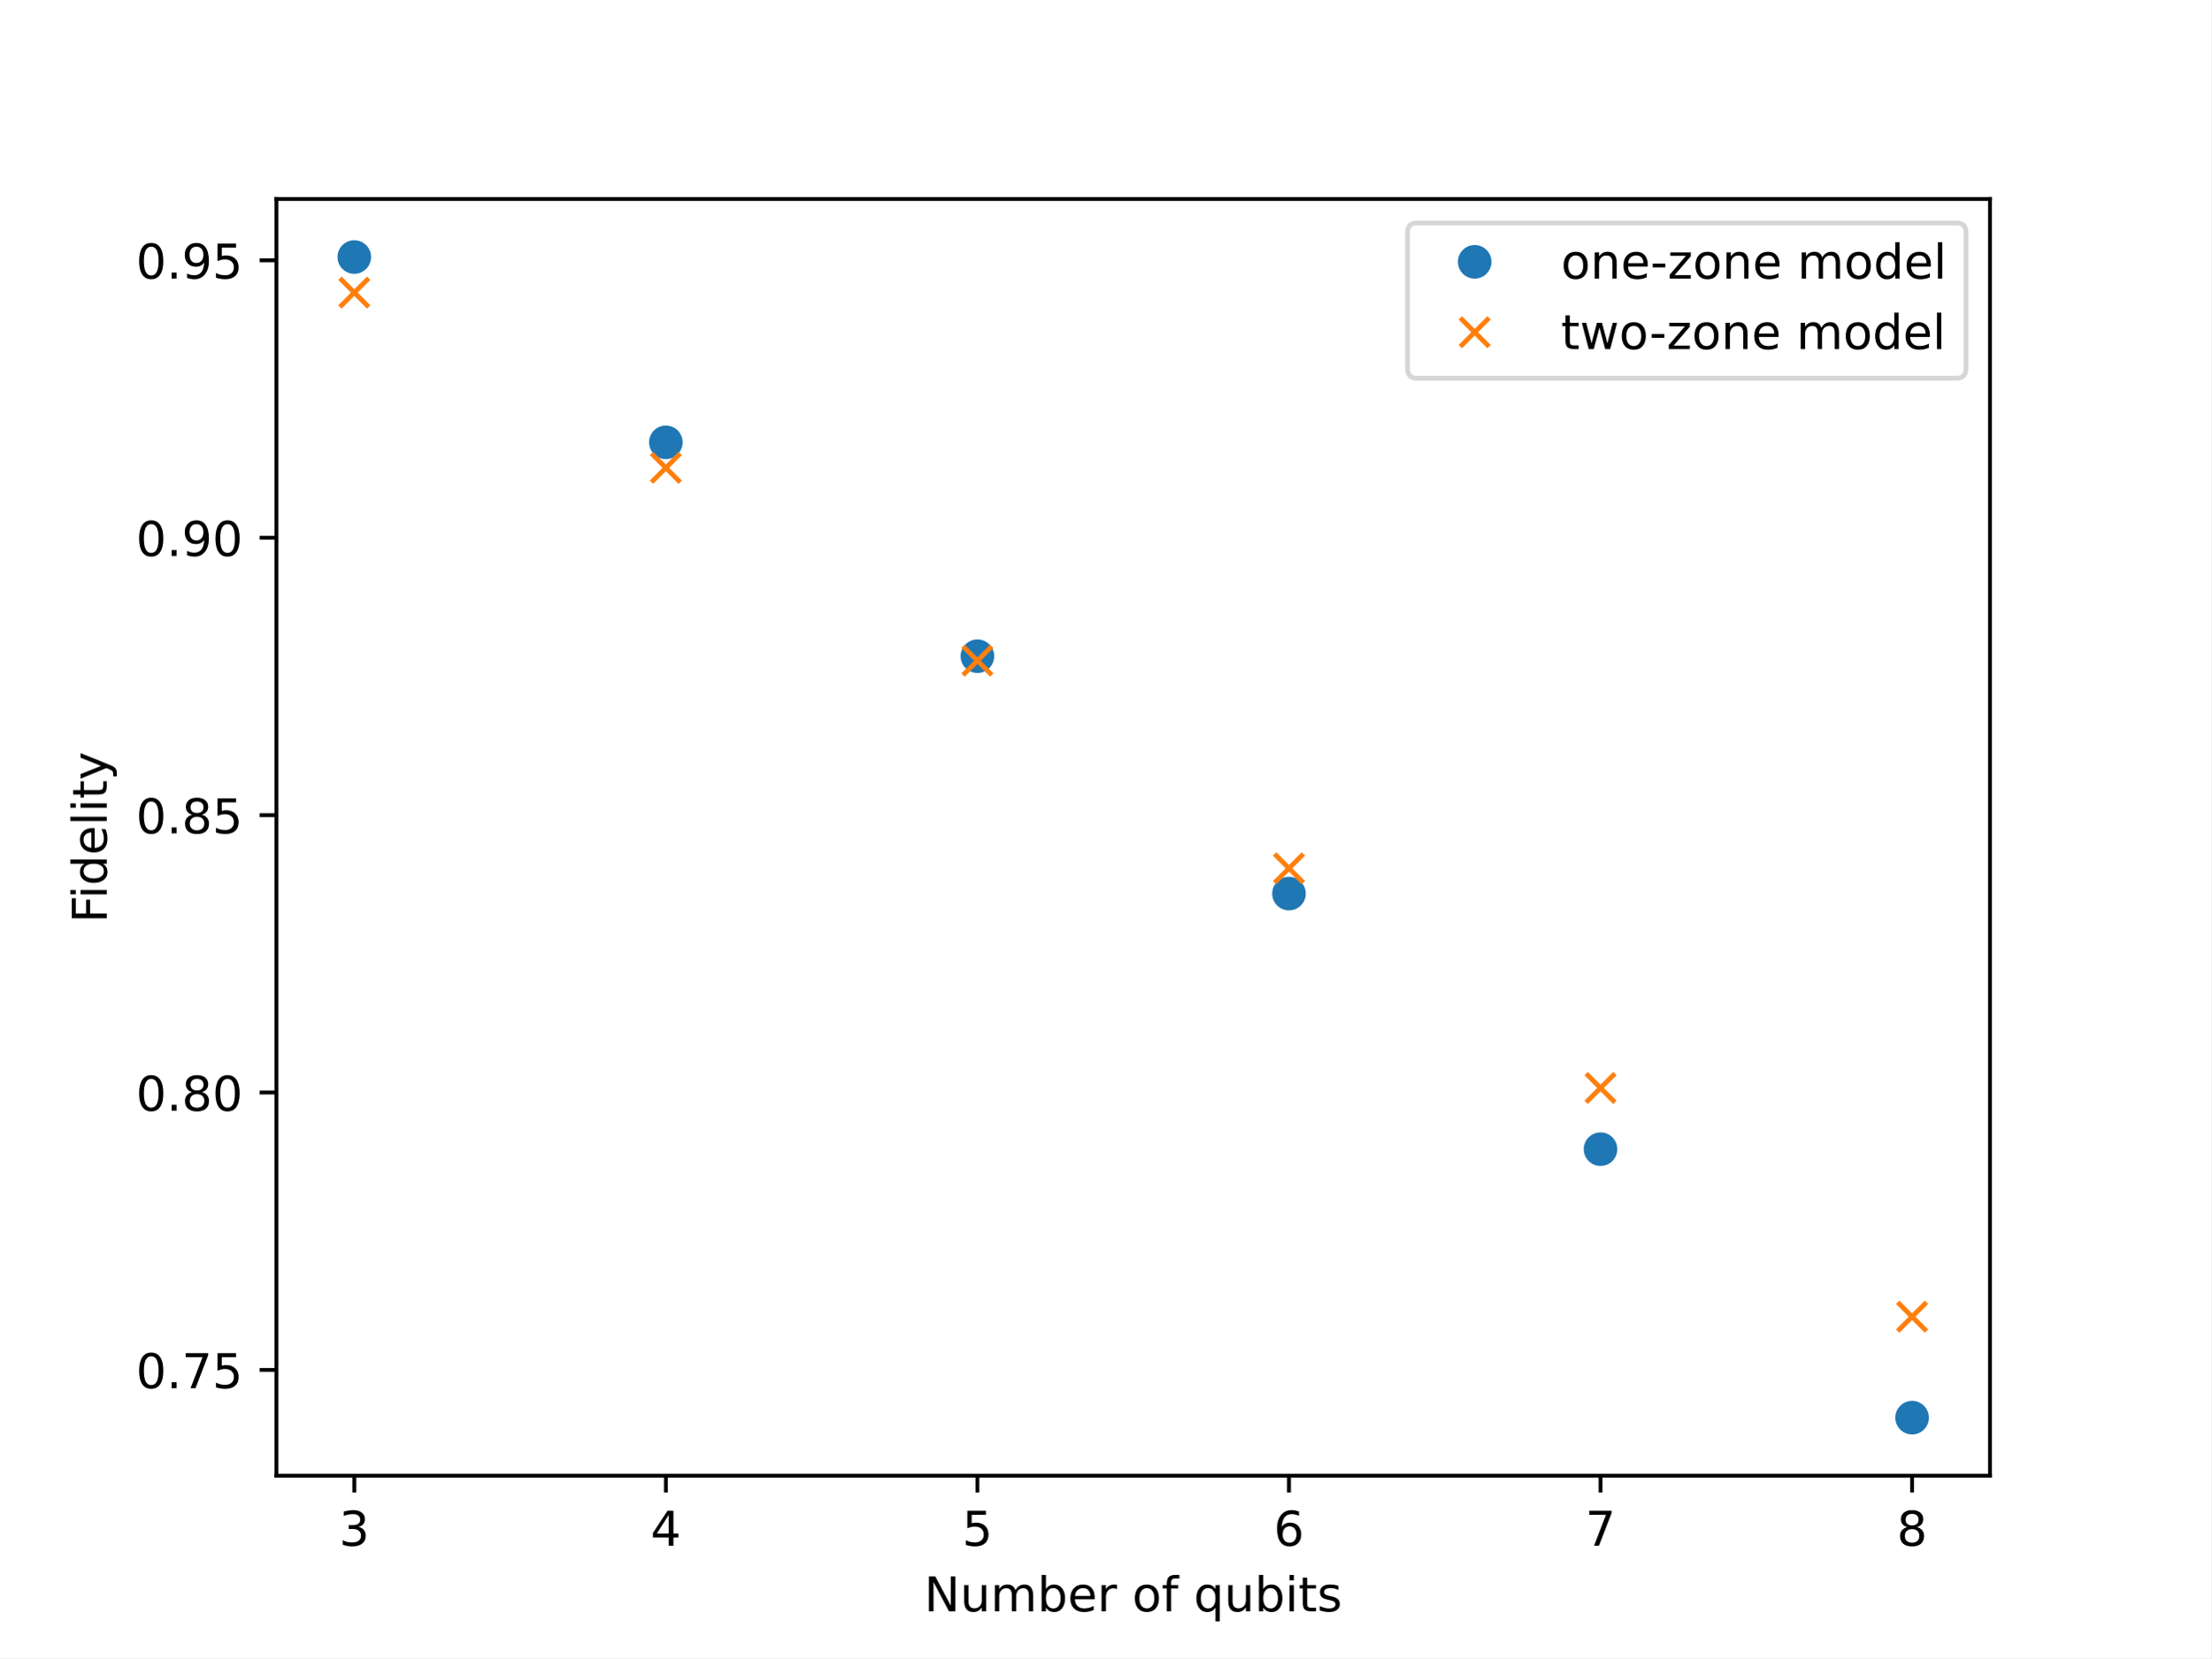
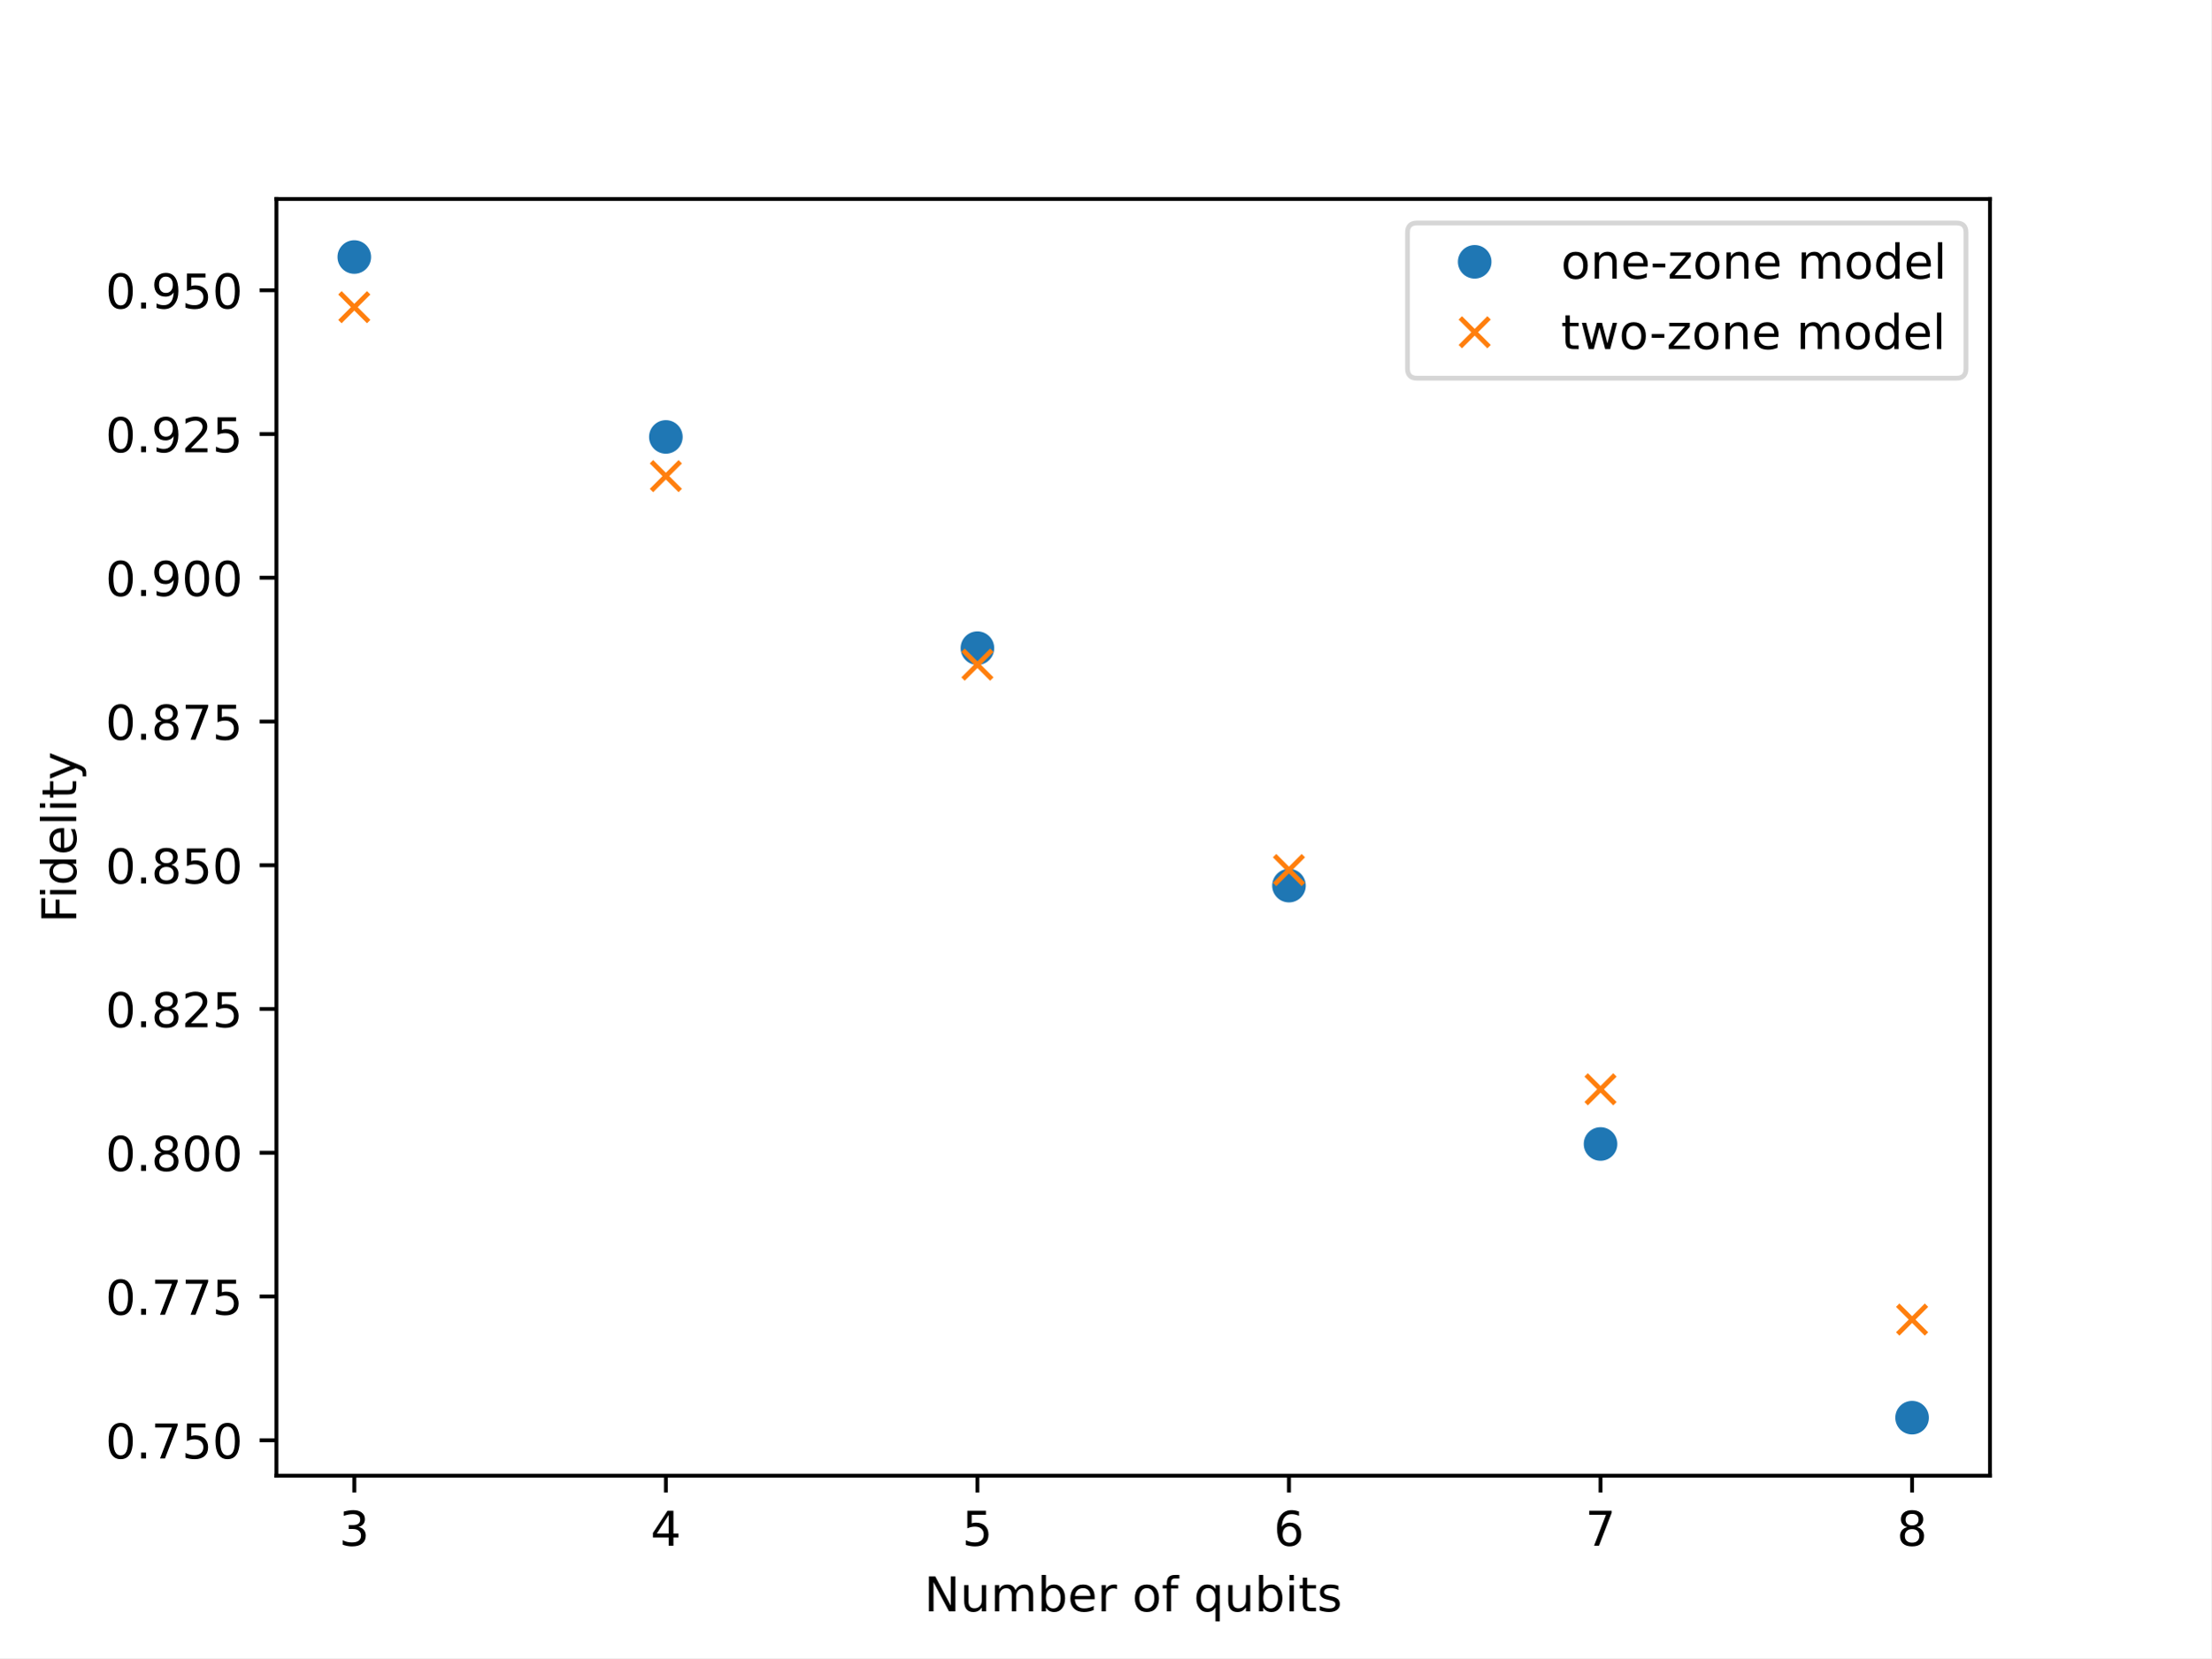
<svg xmlns="http://www.w3.org/2000/svg" xmlns:xlink="http://www.w3.org/1999/xlink" width="460.8pt" height="345.6pt" viewBox="0 0 460.8 345.6" version="1.1">
  <defs>
    <style type="text/css">*{stroke-linejoin: round; stroke-linecap: butt}</style>
  </defs>
  <g id="figure_1">
    <g id="patch_1">
      <path d="M 0 345.6 L 460.8 345.6 L 460.8 0 L 0 0 z " style="fill: #ffffff" />
    </g>
    <g id="axes_1">
      <g id="patch_2">
        <path d="M 57.6 307.584 L 414.72 307.584 L 414.72 41.472 L 57.6 41.472 z " style="fill: #ffffff" />
      </g>
      <g id="matplotlib.axis_1">
        <g id="xtick_1">
          <g id="line2d_1">
            <defs>
-               <path id="ma920d7ca5b" d="M 0 0 L 0 3.5 " style="stroke: #000000; stroke-width: 0.8" />
-             </defs>
-             <g>
-               <use xlink:href="#ma920d7ca5b" x="73.833" y="307.584" style="stroke: #000000; stroke-width: 0.8" />
+               <path id="m646bc9281d" d="M 0 0 L 0 3.5 " style="stroke: #000000; stroke-width: 0.8" />
+             </defs>
+             <g>
+               <use xlink:href="#m646bc9281d" x="73.833" y="307.584" style="stroke: #000000; stroke-width: 0.8" />
            </g>
          </g>
          <g id="text_1">
            <g transform="translate(70.65148 322.1824) scale(0.1 -0.1)">
              <defs>
                <path id="DejaVuSans-33" d="M 2597 2516 Q 3050 2419 3304 2112 Q 3559 1806 3559 1356 Q 3559 666 3084 287 Q 2609 -91 1734 -91 Q 1441 -91 1130 -33 Q 819 25 488 141 L 488 750 Q 750 597 1062 519 Q 1375 441 1716 441 Q 2309 441 2620 675 Q 2931 909 2931 1356 Q 2931 1769 2642 2001 Q 2353 2234 1838 2234 L 1294 2234 L 1294 2753 L 1863 2753 Q 2328 2753 2575 2939 Q 2822 3125 2822 3475 Q 2822 3834 2567 4026 Q 2313 4219 1838 4219 Q 1578 4219 1281 4162 Q 984 4106 628 3988 L 628 4550 Q 988 4650 1302 4700 Q 1616 4750 1894 4750 Q 2613 4750 3031 4423 Q 3450 4097 3450 3541 Q 3450 3153 3228 2886 Q 3006 2619 2597 2516 z " transform="scale(0.015625)" />
              </defs>
              <use xlink:href="#DejaVuSans-33" />
            </g>
          </g>
        </g>
        <g id="xtick_2">
          <g id="line2d_2">
            <g>
-               <use xlink:href="#ma920d7ca5b" x="138.764" y="307.584" style="stroke: #000000; stroke-width: 0.8" />
+               <use xlink:href="#m646bc9281d" x="138.764" y="307.584" style="stroke: #000000; stroke-width: 0.8" />
            </g>
          </g>
          <g id="text_2">
            <g transform="translate(135.5824 322.1824) scale(0.1 -0.1)">
              <defs>
                <path id="DejaVuSans-34" d="M 2419 4116 L 825 1625 L 2419 1625 L 2419 4116 z M 2253 4666 L 3047 4666 L 3047 1625 L 3713 1625 L 3713 1100 L 3047 1100 L 3047 0 L 2419 0 L 2419 1100 L 313 1100 L 313 1709 L 2253 4666 z " transform="scale(0.015625)" />
              </defs>
              <use xlink:href="#DejaVuSans-34" />
            </g>
          </g>
        </g>
        <g id="xtick_3">
          <g id="line2d_3">
            <g>
-               <use xlink:href="#ma920d7ca5b" x="203.695" y="307.584" style="stroke: #000000; stroke-width: 0.8" />
+               <use xlink:href="#m646bc9281d" x="203.695" y="307.584" style="stroke: #000000; stroke-width: 0.8" />
            </g>
          </g>
          <g id="text_3">
            <g transform="translate(200.5133 322.1824) scale(0.1 -0.1)">
              <defs>
                <path id="DejaVuSans-35" d="M 691 4666 L 3169 4666 L 3169 4134 L 1269 4134 L 1269 2991 Q 1406 3038 1543 3061 Q 1681 3084 1819 3084 Q 2600 3084 3056 2656 Q 3513 2228 3513 1497 Q 3513 744 3044 326 Q 2575 -91 1722 -91 Q 1428 -91 1123 -41 Q 819 9 494 109 L 494 744 Q 775 591 1075 516 Q 1375 441 1709 441 Q 2250 441 2565 725 Q 2881 1009 2881 1497 Q 2881 1984 2565 2268 Q 2250 2553 1709 2553 Q 1456 2553 1204 2497 Q 953 2441 691 2322 L 691 4666 z " transform="scale(0.015625)" />
              </defs>
              <use xlink:href="#DejaVuSans-35" />
            </g>
          </g>
        </g>
        <g id="xtick_4">
          <g id="line2d_4">
            <g>
-               <use xlink:href="#ma920d7ca5b" x="268.625" y="307.584" style="stroke: #000000; stroke-width: 0.8" />
+               <use xlink:href="#m646bc9281d" x="268.625" y="307.584" style="stroke: #000000; stroke-width: 0.8" />
            </g>
          </g>
          <g id="text_4">
            <g transform="translate(265.4442 322.1824) scale(0.1 -0.1)">
              <defs>
                <path id="DejaVuSans-36" d="M 2113 2584 Q 1688 2584 1439 2293 Q 1191 2003 1191 1497 Q 1191 994 1439 701 Q 1688 409 2113 409 Q 2538 409 2786 701 Q 3034 994 3034 1497 Q 3034 2003 2786 2293 Q 2538 2584 2113 2584 z M 3366 4563 L 3366 3988 Q 3128 4100 2886 4159 Q 2644 4219 2406 4219 Q 1781 4219 1451 3797 Q 1122 3375 1075 2522 Q 1259 2794 1537 2939 Q 1816 3084 2150 3084 Q 2853 3084 3261 2657 Q 3669 2231 3669 1497 Q 3669 778 3244 343 Q 2819 -91 2113 -91 Q 1303 -91 875 529 Q 447 1150 447 2328 Q 447 3434 972 4092 Q 1497 4750 2381 4750 Q 2619 4750 2861 4703 Q 3103 4656 3366 4563 z " transform="scale(0.015625)" />
              </defs>
              <use xlink:href="#DejaVuSans-36" />
            </g>
          </g>
        </g>
        <g id="xtick_5">
          <g id="line2d_5">
            <g>
-               <use xlink:href="#ma920d7ca5b" x="333.556" y="307.584" style="stroke: #000000; stroke-width: 0.8" />
+               <use xlink:href="#m646bc9281d" x="333.556" y="307.584" style="stroke: #000000; stroke-width: 0.8" />
            </g>
          </g>
          <g id="text_5">
            <g transform="translate(330.3751 322.1824) scale(0.1 -0.1)">
              <defs>
                <path id="DejaVuSans-37" d="M 525 4666 L 3525 4666 L 3525 4397 L 1831 0 L 1172 0 L 2766 4134 L 525 4134 L 525 4666 z " transform="scale(0.015625)" />
              </defs>
              <use xlink:href="#DejaVuSans-37" />
            </g>
          </g>
        </g>
        <g id="xtick_6">
          <g id="line2d_6">
            <g>
-               <use xlink:href="#ma920d7ca5b" x="398.487" y="307.584" style="stroke: #000000; stroke-width: 0.8" />
+               <use xlink:href="#m646bc9281d" x="398.487" y="307.584" style="stroke: #000000; stroke-width: 0.8" />
            </g>
          </g>
          <g id="text_6">
            <g transform="translate(395.306 322.1824) scale(0.1 -0.1)">
              <defs>
                <path id="DejaVuSans-38" d="M 2034 2216 Q 1584 2216 1326 1975 Q 1069 1734 1069 1313 Q 1069 891 1326 650 Q 1584 409 2034 409 Q 2484 409 2743 651 Q 3003 894 3003 1313 Q 3003 1734 2745 1975 Q 2488 2216 2034 2216 z M 1403 2484 Q 997 2584 770 2862 Q 544 3141 544 3541 Q 544 4100 942 4425 Q 1341 4750 2034 4750 Q 2731 4750 3128 4425 Q 3525 4100 3525 3541 Q 3525 3141 3298 2862 Q 3072 2584 2669 2484 Q 3125 2378 3379 2068 Q 3634 1759 3634 1313 Q 3634 634 3220 271 Q 2806 -91 2034 -91 Q 1263 -91 848 271 Q 434 634 434 1313 Q 434 1759 690 2068 Q 947 2378 1403 2484 z M 1172 3481 Q 1172 3119 1398 2916 Q 1625 2713 2034 2713 Q 2441 2713 2670 2916 Q 2900 3119 2900 3481 Q 2900 3844 2670 4047 Q 2441 4250 2034 4250 Q 1625 4250 1398 4047 Q 1172 3844 1172 3481 z " transform="scale(0.015625)" />
              </defs>
              <use xlink:href="#DejaVuSans-38" />
            </g>
          </g>
        </g>
        <g id="text_7">
          <g transform="translate(192.6053 335.8606) scale(0.1 -0.1)">
            <defs>
              <path id="DejaVuSans-4e" d="M 628 4666 L 1478 4666 L 3547 763 L 3547 4666 L 4159 4666 L 4159 0 L 3309 0 L 1241 3903 L 1241 0 L 628 0 L 628 4666 z " transform="scale(0.015625)" />
              <path id="DejaVuSans-75" d="M 544 1381 L 544 3500 L 1119 3500 L 1119 1403 Q 1119 906 1312 657 Q 1506 409 1894 409 Q 2359 409 2629 706 Q 2900 1003 2900 1516 L 2900 3500 L 3475 3500 L 3475 0 L 2900 0 L 2900 538 Q 2691 219 2414 64 Q 2138 -91 1772 -91 Q 1169 -91 856 284 Q 544 659 544 1381 z M 1991 3584 L 1991 3584 z " transform="scale(0.015625)" />
              <path id="DejaVuSans-6d" d="M 3328 2828 Q 3544 3216 3844 3400 Q 4144 3584 4550 3584 Q 5097 3584 5394 3201 Q 5691 2819 5691 2113 L 5691 0 L 5113 0 L 5113 2094 Q 5113 2597 4934 2840 Q 4756 3084 4391 3084 Q 3944 3084 3684 2787 Q 3425 2491 3425 1978 L 3425 0 L 2847 0 L 2847 2094 Q 2847 2600 2669 2842 Q 2491 3084 2119 3084 Q 1678 3084 1418 2786 Q 1159 2488 1159 1978 L 1159 0 L 581 0 L 581 3500 L 1159 3500 L 1159 2956 Q 1356 3278 1631 3431 Q 1906 3584 2284 3584 Q 2666 3584 2933 3390 Q 3200 3197 3328 2828 z " transform="scale(0.015625)" />
              <path id="DejaVuSans-62" d="M 3116 1747 Q 3116 2381 2855 2742 Q 2594 3103 2138 3103 Q 1681 3103 1420 2742 Q 1159 2381 1159 1747 Q 1159 1113 1420 752 Q 1681 391 2138 391 Q 2594 391 2855 752 Q 3116 1113 3116 1747 z M 1159 2969 Q 1341 3281 1617 3432 Q 1894 3584 2278 3584 Q 2916 3584 3314 3078 Q 3713 2572 3713 1747 Q 3713 922 3314 415 Q 2916 -91 2278 -91 Q 1894 -91 1617 61 Q 1341 213 1159 525 L 1159 0 L 581 0 L 581 4863 L 1159 4863 L 1159 2969 z " transform="scale(0.015625)" />
              <path id="DejaVuSans-65" d="M 3597 1894 L 3597 1613 L 953 1613 Q 991 1019 1311 708 Q 1631 397 2203 397 Q 2534 397 2845 478 Q 3156 559 3463 722 L 3463 178 Q 3153 47 2828 -22 Q 2503 -91 2169 -91 Q 1331 -91 842 396 Q 353 884 353 1716 Q 353 2575 817 3079 Q 1281 3584 2069 3584 Q 2775 3584 3186 3129 Q 3597 2675 3597 1894 z M 3022 2063 Q 3016 2534 2758 2815 Q 2500 3097 2075 3097 Q 1594 3097 1305 2825 Q 1016 2553 972 2059 L 3022 2063 z " transform="scale(0.015625)" />
              <path id="DejaVuSans-72" d="M 2631 2963 Q 2534 3019 2420 3045 Q 2306 3072 2169 3072 Q 1681 3072 1420 2755 Q 1159 2438 1159 1844 L 1159 0 L 581 0 L 581 3500 L 1159 3500 L 1159 2956 Q 1341 3275 1631 3429 Q 1922 3584 2338 3584 Q 2397 3584 2469 3576 Q 2541 3569 2628 3553 L 2631 2963 z " transform="scale(0.015625)" />
              <path id="DejaVuSans-20" transform="scale(0.015625)" />
              <path id="DejaVuSans-6f" d="M 1959 3097 Q 1497 3097 1228 2736 Q 959 2375 959 1747 Q 959 1119 1226 758 Q 1494 397 1959 397 Q 2419 397 2687 759 Q 2956 1122 2956 1747 Q 2956 2369 2687 2733 Q 2419 3097 1959 3097 z M 1959 3584 Q 2709 3584 3137 3096 Q 3566 2609 3566 1747 Q 3566 888 3137 398 Q 2709 -91 1959 -91 Q 1206 -91 779 398 Q 353 888 353 1747 Q 353 2609 779 3096 Q 1206 3584 1959 3584 z " transform="scale(0.015625)" />
              <path id="DejaVuSans-66" d="M 2375 4863 L 2375 4384 L 1825 4384 Q 1516 4384 1395 4259 Q 1275 4134 1275 3809 L 1275 3500 L 2222 3500 L 2222 3053 L 1275 3053 L 1275 0 L 697 0 L 697 3053 L 147 3053 L 147 3500 L 697 3500 L 697 3744 Q 697 4328 969 4595 Q 1241 4863 1831 4863 L 2375 4863 z " transform="scale(0.015625)" />
              <path id="DejaVuSans-71" d="M 947 1747 Q 947 1113 1208 752 Q 1469 391 1925 391 Q 2381 391 2643 752 Q 2906 1113 2906 1747 Q 2906 2381 2643 2742 Q 2381 3103 1925 3103 Q 1469 3103 1208 2742 Q 947 2381 947 1747 z M 2906 525 Q 2725 213 2448 61 Q 2172 -91 1784 -91 Q 1150 -91 751 415 Q 353 922 353 1747 Q 353 2572 751 3078 Q 1150 3584 1784 3584 Q 2172 3584 2448 3432 Q 2725 3281 2906 2969 L 2906 3500 L 3481 3500 L 3481 -1331 L 2906 -1331 L 2906 525 z " transform="scale(0.015625)" />
              <path id="DejaVuSans-69" d="M 603 3500 L 1178 3500 L 1178 0 L 603 0 L 603 3500 z M 603 4863 L 1178 4863 L 1178 4134 L 603 4134 L 603 4863 z " transform="scale(0.015625)" />
              <path id="DejaVuSans-74" d="M 1172 4494 L 1172 3500 L 2356 3500 L 2356 3053 L 1172 3053 L 1172 1153 Q 1172 725 1289 603 Q 1406 481 1766 481 L 2356 481 L 2356 0 L 1766 0 Q 1100 0 847 248 Q 594 497 594 1153 L 594 3053 L 172 3053 L 172 3500 L 594 3500 L 594 4494 L 1172 4494 z " transform="scale(0.015625)" />
              <path id="DejaVuSans-73" d="M 2834 3397 L 2834 2853 Q 2591 2978 2328 3040 Q 2066 3103 1784 3103 Q 1356 3103 1142 2972 Q 928 2841 928 2578 Q 928 2378 1081 2264 Q 1234 2150 1697 2047 L 1894 2003 Q 2506 1872 2764 1633 Q 3022 1394 3022 966 Q 3022 478 2636 193 Q 2250 -91 1575 -91 Q 1294 -91 989 -36 Q 684 19 347 128 L 347 722 Q 666 556 975 473 Q 1284 391 1588 391 Q 1994 391 2212 530 Q 2431 669 2431 922 Q 2431 1156 2273 1281 Q 2116 1406 1581 1522 L 1381 1569 Q 847 1681 609 1914 Q 372 2147 372 2553 Q 372 3047 722 3315 Q 1072 3584 1716 3584 Q 2034 3584 2315 3537 Q 2597 3491 2834 3397 z " transform="scale(0.015625)" />
            </defs>
            <use xlink:href="#DejaVuSans-4e" />
            <use xlink:href="#DejaVuSans-75" x="74.805" />
            <use xlink:href="#DejaVuSans-6d" x="138.184" />
            <use xlink:href="#DejaVuSans-62" x="235.596" />
            <use xlink:href="#DejaVuSans-65" x="299.072" />
            <use xlink:href="#DejaVuSans-72" x="360.596" />
            <use xlink:href="#DejaVuSans-20" x="401.709" />
            <use xlink:href="#DejaVuSans-6f" x="433.496" />
            <use xlink:href="#DejaVuSans-66" x="494.678" />
            <use xlink:href="#DejaVuSans-20" x="529.883" />
            <use xlink:href="#DejaVuSans-71" x="561.67" />
            <use xlink:href="#DejaVuSans-75" x="625.146" />
            <use xlink:href="#DejaVuSans-62" x="688.525" />
            <use xlink:href="#DejaVuSans-69" x="752.002" />
            <use xlink:href="#DejaVuSans-74" x="779.785" />
            <use xlink:href="#DejaVuSans-73" x="818.994" />
          </g>
        </g>
      </g>
      <g id="matplotlib.axis_2">
        <g id="ytick_1">
          <g id="line2d_7">
            <defs>
-               <path id="m077e8f18db" d="M 0 0 L -3.5 0 " style="stroke: #000000; stroke-width: 0.8" />
-             </defs>
-             <g>
-               <use xlink:href="#m077e8f18db" x="57.6" y="285.542" style="stroke: #000000; stroke-width: 0.8" />
+               <path id="m5da5e600b1" d="M 0 0 L -3.5 0 " style="stroke: #000000; stroke-width: 0.8" />
+             </defs>
+             <g>
+               <use xlink:href="#m5da5e600b1" x="57.6" y="300.198" style="stroke: #000000; stroke-width: 0.8" />
            </g>
          </g>
          <g id="text_8">
-             <g transform="translate(28.33438 289.3411) scale(0.1 -0.1)">
+             <g transform="translate(21.97188 303.9968) scale(0.1 -0.1)">
              <defs>
                <path id="DejaVuSans-30" d="M 2034 4250 Q 1547 4250 1301 3770 Q 1056 3291 1056 2328 Q 1056 1369 1301 889 Q 1547 409 2034 409 Q 2525 409 2770 889 Q 3016 1369 3016 2328 Q 3016 3291 2770 3770 Q 2525 4250 2034 4250 z M 2034 4750 Q 2819 4750 3233 4129 Q 3647 3509 3647 2328 Q 3647 1150 3233 529 Q 2819 -91 2034 -91 Q 1250 -91 836 529 Q 422 1150 422 2328 Q 422 3509 836 4129 Q 1250 4750 2034 4750 z " transform="scale(0.015625)" />
                <path id="DejaVuSans-2e" d="M 684 794 L 1344 794 L 1344 0 L 684 0 L 684 794 z " transform="scale(0.015625)" />
              </defs>
              <use xlink:href="#DejaVuSans-30" />
              <use xlink:href="#DejaVuSans-2e" x="63.623" />
              <use xlink:href="#DejaVuSans-37" x="95.41" />
              <use xlink:href="#DejaVuSans-35" x="159.033" />
+               <use xlink:href="#DejaVuSans-30" x="222.656" />
            </g>
          </g>
        </g>
        <g id="ytick_2">
          <g id="line2d_8">
            <g>
-               <use xlink:href="#m077e8f18db" x="57.6" y="227.719" style="stroke: #000000; stroke-width: 0.8" />
+               <use xlink:href="#m5da5e600b1" x="57.6" y="270.234" style="stroke: #000000; stroke-width: 0.8" />
            </g>
          </g>
          <g id="text_9">
-             <g transform="translate(28.33438 231.5187) scale(0.1 -0.1)">
+             <g transform="translate(21.97188 274.0337) scale(0.1 -0.1)">
+               <use xlink:href="#DejaVuSans-30" />
+               <use xlink:href="#DejaVuSans-2e" x="63.623" />
+               <use xlink:href="#DejaVuSans-37" x="95.41" />
+               <use xlink:href="#DejaVuSans-37" x="159.033" />
+               <use xlink:href="#DejaVuSans-35" x="222.656" />
+             </g>
+           </g>
+         </g>
+         <g id="ytick_3">
+           <g id="line2d_9">
+             <g>
+               <use xlink:href="#m5da5e600b1" x="57.6" y="240.271" style="stroke: #000000; stroke-width: 0.8" />
+             </g>
+           </g>
+           <g id="text_10">
+             <g transform="translate(21.97188 244.0706) scale(0.1 -0.1)">
              <use xlink:href="#DejaVuSans-30" />
              <use xlink:href="#DejaVuSans-2e" x="63.623" />
              <use xlink:href="#DejaVuSans-38" x="95.41" />
              <use xlink:href="#DejaVuSans-30" x="159.033" />
-             </g>
-           </g>
-         </g>
-         <g id="ytick_3">
-           <g id="line2d_9">
-             <g>
-               <use xlink:href="#m077e8f18db" x="57.6" y="169.897" style="stroke: #000000; stroke-width: 0.8" />
-             </g>
-           </g>
-           <g id="text_10">
-             <g transform="translate(28.33438 173.6963) scale(0.1 -0.1)">
+               <use xlink:href="#DejaVuSans-30" x="222.656" />
+             </g>
+           </g>
+         </g>
+         <g id="ytick_4">
+           <g id="line2d_10">
+             <g>
+               <use xlink:href="#m5da5e600b1" x="57.6" y="210.308" style="stroke: #000000; stroke-width: 0.8" />
+             </g>
+           </g>
+           <g id="text_11">
+             <g transform="translate(21.97188 214.1075) scale(0.1 -0.1)">
+               <defs>
+                 <path id="DejaVuSans-32" d="M 1228 531 L 3431 531 L 3431 0 L 469 0 L 469 531 Q 828 903 1448 1529 Q 2069 2156 2228 2338 Q 2531 2678 2651 2914 Q 2772 3150 2772 3378 Q 2772 3750 2511 3984 Q 2250 4219 1831 4219 Q 1534 4219 1204 4116 Q 875 4013 500 3803 L 500 4441 Q 881 4594 1212 4672 Q 1544 4750 1819 4750 Q 2544 4750 2975 4387 Q 3406 4025 3406 3419 Q 3406 3131 3298 2873 Q 3191 2616 2906 2266 Q 2828 2175 2409 1742 Q 1991 1309 1228 531 z " transform="scale(0.015625)" />
+               </defs>
+               <use xlink:href="#DejaVuSans-30" />
+               <use xlink:href="#DejaVuSans-2e" x="63.623" />
+               <use xlink:href="#DejaVuSans-38" x="95.41" />
+               <use xlink:href="#DejaVuSans-32" x="159.033" />
+               <use xlink:href="#DejaVuSans-35" x="222.656" />
+             </g>
+           </g>
+         </g>
+         <g id="ytick_5">
+           <g id="line2d_11">
+             <g>
+               <use xlink:href="#m5da5e600b1" x="57.6" y="180.345" style="stroke: #000000; stroke-width: 0.8" />
+             </g>
+           </g>
+           <g id="text_12">
+             <g transform="translate(21.97188 184.1444) scale(0.1 -0.1)">
              <use xlink:href="#DejaVuSans-30" />
              <use xlink:href="#DejaVuSans-2e" x="63.623" />
              <use xlink:href="#DejaVuSans-38" x="95.41" />
              <use xlink:href="#DejaVuSans-35" x="159.033" />
-             </g>
-           </g>
-         </g>
-         <g id="ytick_4">
-           <g id="line2d_10">
-             <g>
-               <use xlink:href="#m077e8f18db" x="57.6" y="112.075" style="stroke: #000000; stroke-width: 0.8" />
-             </g>
-           </g>
-           <g id="text_11">
-             <g transform="translate(28.33438 115.874) scale(0.1 -0.1)">
+               <use xlink:href="#DejaVuSans-30" x="222.656" />
+             </g>
+           </g>
+         </g>
+         <g id="ytick_6">
+           <g id="line2d_12">
+             <g>
+               <use xlink:href="#m5da5e600b1" x="57.6" y="150.382" style="stroke: #000000; stroke-width: 0.8" />
+             </g>
+           </g>
+           <g id="text_13">
+             <g transform="translate(21.97188 154.1813) scale(0.1 -0.1)">
+               <use xlink:href="#DejaVuSans-30" />
+               <use xlink:href="#DejaVuSans-2e" x="63.623" />
+               <use xlink:href="#DejaVuSans-38" x="95.41" />
+               <use xlink:href="#DejaVuSans-37" x="159.033" />
+               <use xlink:href="#DejaVuSans-35" x="222.656" />
+             </g>
+           </g>
+         </g>
+         <g id="ytick_7">
+           <g id="line2d_13">
+             <g>
+               <use xlink:href="#m5da5e600b1" x="57.6" y="120.419" style="stroke: #000000; stroke-width: 0.8" />
+             </g>
+           </g>
+           <g id="text_14">
+             <g transform="translate(21.97188 124.2182) scale(0.1 -0.1)">
              <defs>
                <path id="DejaVuSans-39" d="M 703 97 L 703 672 Q 941 559 1184 500 Q 1428 441 1663 441 Q 2288 441 2617 861 Q 2947 1281 2994 2138 Q 2813 1869 2534 1725 Q 2256 1581 1919 1581 Q 1219 1581 811 2004 Q 403 2428 403 3163 Q 403 3881 828 4315 Q 1253 4750 1959 4750 Q 2769 4750 3195 4129 Q 3622 3509 3622 2328 Q 3622 1225 3098 567 Q 2575 -91 1691 -91 Q 1453 -91 1209 -44 Q 966 3 703 97 z M 1959 2075 Q 2384 2075 2632 2365 Q 2881 2656 2881 3163 Q 2881 3666 2632 3958 Q 2384 4250 1959 4250 Q 1534 4250 1286 3958 Q 1038 3666 1038 3163 Q 1038 2656 1286 2365 Q 1534 2075 1959 2075 z " transform="scale(0.015625)" />
              </defs>
              <use xlink:href="#DejaVuSans-30" />
              <use xlink:href="#DejaVuSans-2e" x="63.623" />
              <use xlink:href="#DejaVuSans-39" x="95.41" />
              <use xlink:href="#DejaVuSans-30" x="159.033" />
-             </g>
-           </g>
-         </g>
-         <g id="ytick_5">
-           <g id="line2d_11">
-             <g>
-               <use xlink:href="#m077e8f18db" x="57.6" y="54.252" style="stroke: #000000; stroke-width: 0.8" />
-             </g>
-           </g>
-           <g id="text_12">
-             <g transform="translate(28.33438 58.05161) scale(0.1 -0.1)">
+               <use xlink:href="#DejaVuSans-30" x="222.656" />
+             </g>
+           </g>
+         </g>
+         <g id="ytick_8">
+           <g id="line2d_14">
+             <g>
+               <use xlink:href="#m5da5e600b1" x="57.6" y="90.456" style="stroke: #000000; stroke-width: 0.8" />
+             </g>
+           </g>
+           <g id="text_15">
+             <g transform="translate(21.97188 94.25511) scale(0.1 -0.1)">
+               <use xlink:href="#DejaVuSans-30" />
+               <use xlink:href="#DejaVuSans-2e" x="63.623" />
+               <use xlink:href="#DejaVuSans-39" x="95.41" />
+               <use xlink:href="#DejaVuSans-32" x="159.033" />
+               <use xlink:href="#DejaVuSans-35" x="222.656" />
+             </g>
+           </g>
+         </g>
+         <g id="ytick_9">
+           <g id="line2d_15">
+             <g>
+               <use xlink:href="#m5da5e600b1" x="57.6" y="60.493" style="stroke: #000000; stroke-width: 0.8" />
+             </g>
+           </g>
+           <g id="text_16">
+             <g transform="translate(21.97188 64.29201) scale(0.1 -0.1)">
              <use xlink:href="#DejaVuSans-30" />
              <use xlink:href="#DejaVuSans-2e" x="63.623" />
              <use xlink:href="#DejaVuSans-39" x="95.41" />
              <use xlink:href="#DejaVuSans-35" x="159.033" />
-             </g>
-           </g>
-         </g>
-         <g id="text_13">
-           <g transform="translate(22.25469 192.3788) rotate(-90) scale(0.1 -0.1)">
+               <use xlink:href="#DejaVuSans-30" x="222.656" />
+             </g>
+           </g>
+         </g>
+         <g id="text_17">
+           <g transform="translate(15.89219 192.3788) rotate(-90) scale(0.1 -0.1)">
            <defs>
              <path id="DejaVuSans-46" d="M 628 4666 L 3309 4666 L 3309 4134 L 1259 4134 L 1259 2759 L 3109 2759 L 3109 2228 L 1259 2228 L 1259 0 L 628 0 L 628 4666 z " transform="scale(0.015625)" />
              <path id="DejaVuSans-64" d="M 2906 2969 L 2906 4863 L 3481 4863 L 3481 0 L 2906 0 L 2906 525 Q 2725 213 2448 61 Q 2172 -91 1784 -91 Q 1150 -91 751 415 Q 353 922 353 1747 Q 353 2572 751 3078 Q 1150 3584 1784 3584 Q 2172 3584 2448 3432 Q 2725 3281 2906 2969 z M 947 1747 Q 947 1113 1208 752 Q 1469 391 1925 391 Q 2381 391 2643 752 Q 2906 1113 2906 1747 Q 2906 2381 2643 2742 Q 2381 3103 1925 3103 Q 1469 3103 1208 2742 Q 947 2381 947 1747 z " transform="scale(0.015625)" />
              <path id="DejaVuSans-6c" d="M 603 4863 L 1178 4863 L 1178 0 L 603 0 L 603 4863 z " transform="scale(0.015625)" />
              <path id="DejaVuSans-79" d="M 2059 -325 Q 1816 -950 1584 -1140 Q 1353 -1331 966 -1331 L 506 -1331 L 506 -850 L 844 -850 Q 1081 -850 1212 -737 Q 1344 -625 1503 -206 L 1606 56 L 191 3500 L 800 3500 L 1894 763 L 2988 3500 L 3597 3500 L 2059 -325 z " transform="scale(0.015625)" />
            </defs>
            <use xlink:href="#DejaVuSans-46" />
            <use xlink:href="#DejaVuSans-69" x="50.27" />
            <use xlink:href="#DejaVuSans-64" x="78.053" />
            <use xlink:href="#DejaVuSans-65" x="141.529" />
            <use xlink:href="#DejaVuSans-6c" x="203.053" />
            <use xlink:href="#DejaVuSans-69" x="230.836" />
            <use xlink:href="#DejaVuSans-74" x="258.619" />
            <use xlink:href="#DejaVuSans-79" x="297.828" />
          </g>
        </g>
      </g>
-       <g id="line2d_12">
+       <g id="line2d_16">
        <defs>
-           <path id="mcaf57cea8d" d="M 0 3 C 0.796 3 1.559 2.684 2.121 2.121 C 2.684 1.559 3 0.796 3 0 C 3 -0.796 2.684 -1.559 2.121 -2.121 C 1.559 -2.684 0.796 -3 0 -3 C -0.796 -3 -1.559 -2.684 -2.121 -2.121 C -2.684 -1.559 -3 -0.796 -3 0 C -3 0.796 -2.684 1.559 -2.121 2.121 C -1.559 2.684 -0.796 3 0 3 z " style="stroke: #1f77b4" />
+           <path id="m1a1d29b86c" d="M 0 3 C 0.796 3 1.559 2.684 2.121 2.121 C 2.684 1.559 3 0.796 3 0 C 3 -0.796 2.684 -1.559 2.121 -2.121 C 1.559 -2.684 0.796 -3 0 -3 C -0.796 -3 -1.559 -2.684 -2.121 -2.121 C -2.684 -1.559 -3 -0.796 -3 0 C -3 0.796 -2.684 1.559 -2.121 2.121 C -1.559 2.684 -0.796 3 0 3 z " style="stroke: #1f77b4" />
        </defs>
-         <g clip-path="url(#pdad565328b)">
-           <use xlink:href="#mcaf57cea8d" x="73.833" y="53.568" style="fill: #1f77b4; stroke: #1f77b4" />
-           <use xlink:href="#mcaf57cea8d" x="138.764" y="92.191" style="fill: #1f77b4; stroke: #1f77b4" />
-           <use xlink:href="#mcaf57cea8d" x="203.695" y="136.77" style="fill: #1f77b4; stroke: #1f77b4" />
-           <use xlink:href="#mcaf57cea8d" x="268.625" y="186.251" style="fill: #1f77b4; stroke: #1f77b4" />
-           <use xlink:href="#mcaf57cea8d" x="333.556" y="239.528" style="fill: #1f77b4; stroke: #1f77b4" />
-           <use xlink:href="#mcaf57cea8d" x="398.487" y="295.488" style="fill: #1f77b4; stroke: #1f77b4" />
-         </g>
-       </g>
-       <g id="line2d_13">
+         <g clip-path="url(#p992b62b392)">
+           <use xlink:href="#m1a1d29b86c" x="73.833" y="53.568" style="fill: #1f77b4; stroke: #1f77b4" />
+           <use xlink:href="#m1a1d29b86c" x="138.764" y="91.068" style="fill: #1f77b4; stroke: #1f77b4" />
+           <use xlink:href="#m1a1d29b86c" x="203.695" y="135.093" style="fill: #1f77b4; stroke: #1f77b4" />
+           <use xlink:href="#m1a1d29b86c" x="268.625" y="184.593" style="fill: #1f77b4; stroke: #1f77b4" />
+           <use xlink:href="#m1a1d29b86c" x="333.556" y="238.443" style="fill: #1f77b4; stroke: #1f77b4" />
+           <use xlink:href="#m1a1d29b86c" x="398.487" y="295.488" style="fill: #1f77b4; stroke: #1f77b4" />
+         </g>
+       </g>
+       <g id="line2d_17">
        <defs>
-           <path id="m621c0d22a5" d="M -3 3 L 3 -3 M -3 -3 L 3 3 " style="stroke: #ff7f0e" />
+           <path id="m592eb21883" d="M -3 3 L 3 -3 M -3 -3 L 3 3 " style="stroke: #ff7f0e" />
        </defs>
-         <g clip-path="url(#pdad565328b)">
-           <use xlink:href="#m621c0d22a5" x="73.833" y="60.985" style="fill: #ff7f0e; stroke: #ff7f0e" />
-           <use xlink:href="#m621c0d22a5" x="138.764" y="97.508" style="fill: #ff7f0e; stroke: #ff7f0e" />
-           <use xlink:href="#m621c0d22a5" x="203.695" y="137.703" style="fill: #ff7f0e; stroke: #ff7f0e" />
-           <use xlink:href="#m621c0d22a5" x="268.625" y="180.989" style="fill: #ff7f0e; stroke: #ff7f0e" />
-           <use xlink:href="#m621c0d22a5" x="333.556" y="226.769" style="fill: #ff7f0e; stroke: #ff7f0e" />
-           <use xlink:href="#m621c0d22a5" x="398.487" y="274.441" style="fill: #ff7f0e; stroke: #ff7f0e" />
+         <g clip-path="url(#p992b62b392)">
+           <use xlink:href="#m592eb21883" x="73.833" y="64.025" style="fill: #ff7f0e; stroke: #ff7f0e" />
+           <use xlink:href="#m592eb21883" x="138.764" y="99.237" style="fill: #ff7f0e; stroke: #ff7f0e" />
+           <use xlink:href="#m592eb21883" x="203.695" y="138.534" style="fill: #ff7f0e; stroke: #ff7f0e" />
+           <use xlink:href="#m592eb21883" x="268.625" y="181.339" style="fill: #ff7f0e; stroke: #ff7f0e" />
+           <use xlink:href="#m592eb21883" x="333.556" y="227.047" style="fill: #ff7f0e; stroke: #ff7f0e" />
+           <use xlink:href="#m592eb21883" x="398.487" y="275.042" style="fill: #ff7f0e; stroke: #ff7f0e" />
        </g>
      </g>
      <g id="patch_3">
        <path d="M 57.6 307.584 L 57.6 41.472 " style="fill: none; stroke: #000000; stroke-width: 0.8; stroke-linejoin: miter; stroke-linecap: square" />
      </g>
      <g id="patch_4">
        <path d="M 414.72 307.584 L 414.72 41.472 " style="fill: none; stroke: #000000; stroke-width: 0.8; stroke-linejoin: miter; stroke-linecap: square" />
      </g>
      <g id="patch_5">
        <path d="M 57.6 307.584 L 414.72 307.584 " style="fill: none; stroke: #000000; stroke-width: 0.8; stroke-linejoin: miter; stroke-linecap: square" />
      </g>
      <g id="patch_6">
        <path d="M 57.6 41.472 L 414.72 41.472 " style="fill: none; stroke: #000000; stroke-width: 0.8; stroke-linejoin: miter; stroke-linecap: square" />
      </g>
      <g id="legend_1">
        <g id="patch_7">
          <path d="M 295.328 78.828 L 407.72 78.828 Q 409.72 78.828 409.72 76.828 L 409.72 48.472 Q 409.72 46.472 407.72 46.472 L 295.328 46.472 Q 293.328 46.472 293.328 48.472 L 293.328 76.828 Q 293.328 78.828 295.328 78.828 z " style="fill: #ffffff; opacity: 0.8; stroke: #cccccc; stroke-linejoin: miter" />
        </g>
-         <g id="line2d_14">
+         <g id="line2d_18">
          <g>
-             <use xlink:href="#mcaf57cea8d" x="307.328" y="54.57" style="fill: #1f77b4; stroke: #1f77b4" />
-           </g>
-         </g>
-         <g id="text_14">
+             <use xlink:href="#m1a1d29b86c" x="307.328" y="54.57" style="fill: #1f77b4; stroke: #1f77b4" />
+           </g>
+         </g>
+         <g id="text_18">
          <g transform="translate(325.3278 58.07044) scale(0.1 -0.1)">
            <defs>
              <path id="DejaVuSans-6e" d="M 3513 2113 L 3513 0 L 2938 0 L 2938 2094 Q 2938 2591 2744 2837 Q 2550 3084 2163 3084 Q 1697 3084 1428 2787 Q 1159 2491 1159 1978 L 1159 0 L 581 0 L 581 3500 L 1159 3500 L 1159 2956 Q 1366 3272 1645 3428 Q 1925 3584 2291 3584 Q 2894 3584 3203 3211 Q 3513 2838 3513 2113 z " transform="scale(0.015625)" />
              <path id="DejaVuSans-2d" d="M 313 2009 L 1997 2009 L 1997 1497 L 313 1497 L 313 2009 z " transform="scale(0.015625)" />
              <path id="DejaVuSans-7a" d="M 353 3500 L 3084 3500 L 3084 2975 L 922 459 L 3084 459 L 3084 0 L 275 0 L 275 525 L 2438 3041 L 353 3041 L 353 3500 z " transform="scale(0.015625)" />
            </defs>
            <use xlink:href="#DejaVuSans-6f" />
            <use xlink:href="#DejaVuSans-6e" x="61.182" />
            <use xlink:href="#DejaVuSans-65" x="124.561" />
            <use xlink:href="#DejaVuSans-2d" x="186.084" />
            <use xlink:href="#DejaVuSans-7a" x="222.168" />
            <use xlink:href="#DejaVuSans-6f" x="274.658" />
            <use xlink:href="#DejaVuSans-6e" x="335.84" />
            <use xlink:href="#DejaVuSans-65" x="399.219" />
            <use xlink:href="#DejaVuSans-20" x="460.742" />
            <use xlink:href="#DejaVuSans-6d" x="492.529" />
            <use xlink:href="#DejaVuSans-6f" x="589.941" />
            <use xlink:href="#DejaVuSans-64" x="651.123" />
            <use xlink:href="#DejaVuSans-65" x="714.6" />
            <use xlink:href="#DejaVuSans-6c" x="776.123" />
          </g>
        </g>
-         <g id="line2d_15">
+         <g id="line2d_19">
          <g>
-             <use xlink:href="#m621c0d22a5" x="307.328" y="69.249" style="fill: #ff7f0e; stroke: #ff7f0e" />
-           </g>
-         </g>
-         <g id="text_15">
+             <use xlink:href="#m592eb21883" x="307.328" y="69.249" style="fill: #ff7f0e; stroke: #ff7f0e" />
+           </g>
+         </g>
+         <g id="text_19">
          <g transform="translate(325.3278 72.74856) scale(0.1 -0.1)">
            <defs>
              <path id="DejaVuSans-77" d="M 269 3500 L 844 3500 L 1563 769 L 2278 3500 L 2956 3500 L 3675 769 L 4391 3500 L 4966 3500 L 4050 0 L 3372 0 L 2619 2869 L 1863 0 L 1184 0 L 269 3500 z " transform="scale(0.015625)" />
            </defs>
            <use xlink:href="#DejaVuSans-74" />
            <use xlink:href="#DejaVuSans-77" x="39.209" />
            <use xlink:href="#DejaVuSans-6f" x="120.996" />
            <use xlink:href="#DejaVuSans-2d" x="184.053" />
            <use xlink:href="#DejaVuSans-7a" x="220.137" />
            <use xlink:href="#DejaVuSans-6f" x="272.627" />
            <use xlink:href="#DejaVuSans-6e" x="333.809" />
            <use xlink:href="#DejaVuSans-65" x="397.188" />
            <use xlink:href="#DejaVuSans-20" x="458.711" />
            <use xlink:href="#DejaVuSans-6d" x="490.498" />
            <use xlink:href="#DejaVuSans-6f" x="587.91" />
            <use xlink:href="#DejaVuSans-64" x="649.092" />
            <use xlink:href="#DejaVuSans-65" x="712.568" />
            <use xlink:href="#DejaVuSans-6c" x="774.092" />
          </g>
        </g>
      </g>
    </g>
  </g>
  <defs>
-     <clipPath id="pdad565328b">
+     <clipPath id="p992b62b392">
      <rect x="57.6" y="41.472" width="357.12" height="266.112" />
    </clipPath>
  </defs>
</svg>
